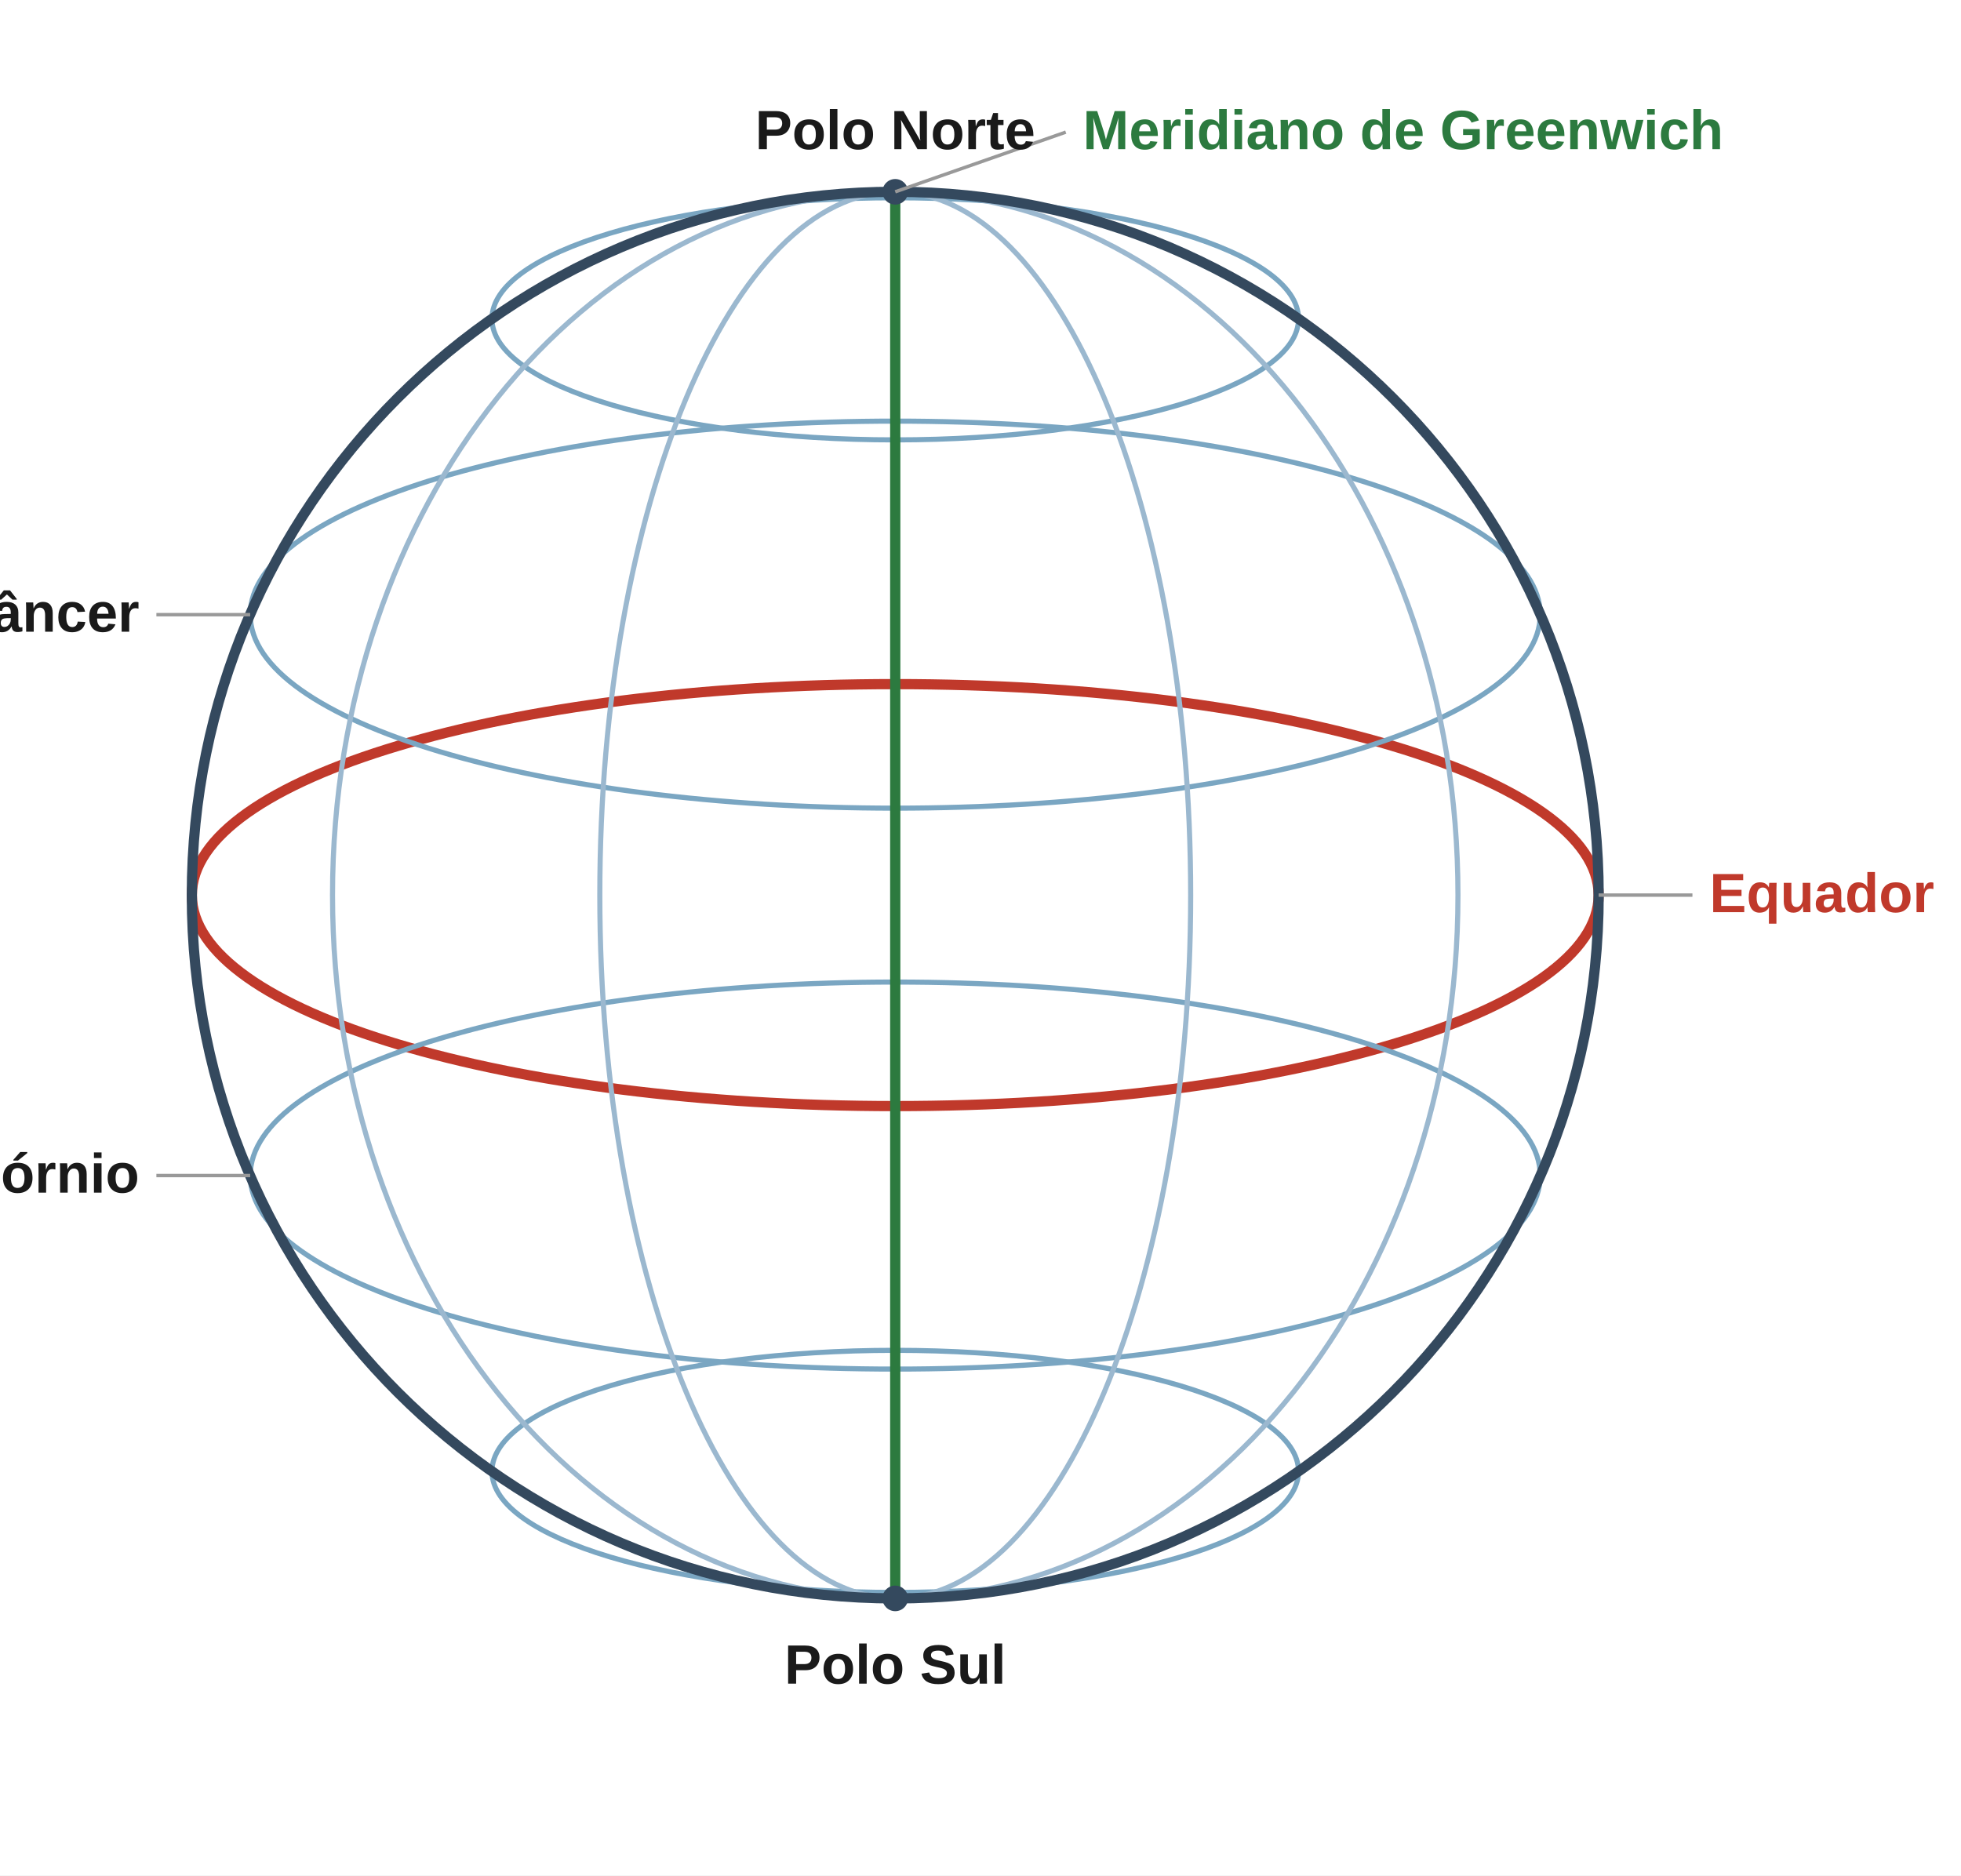
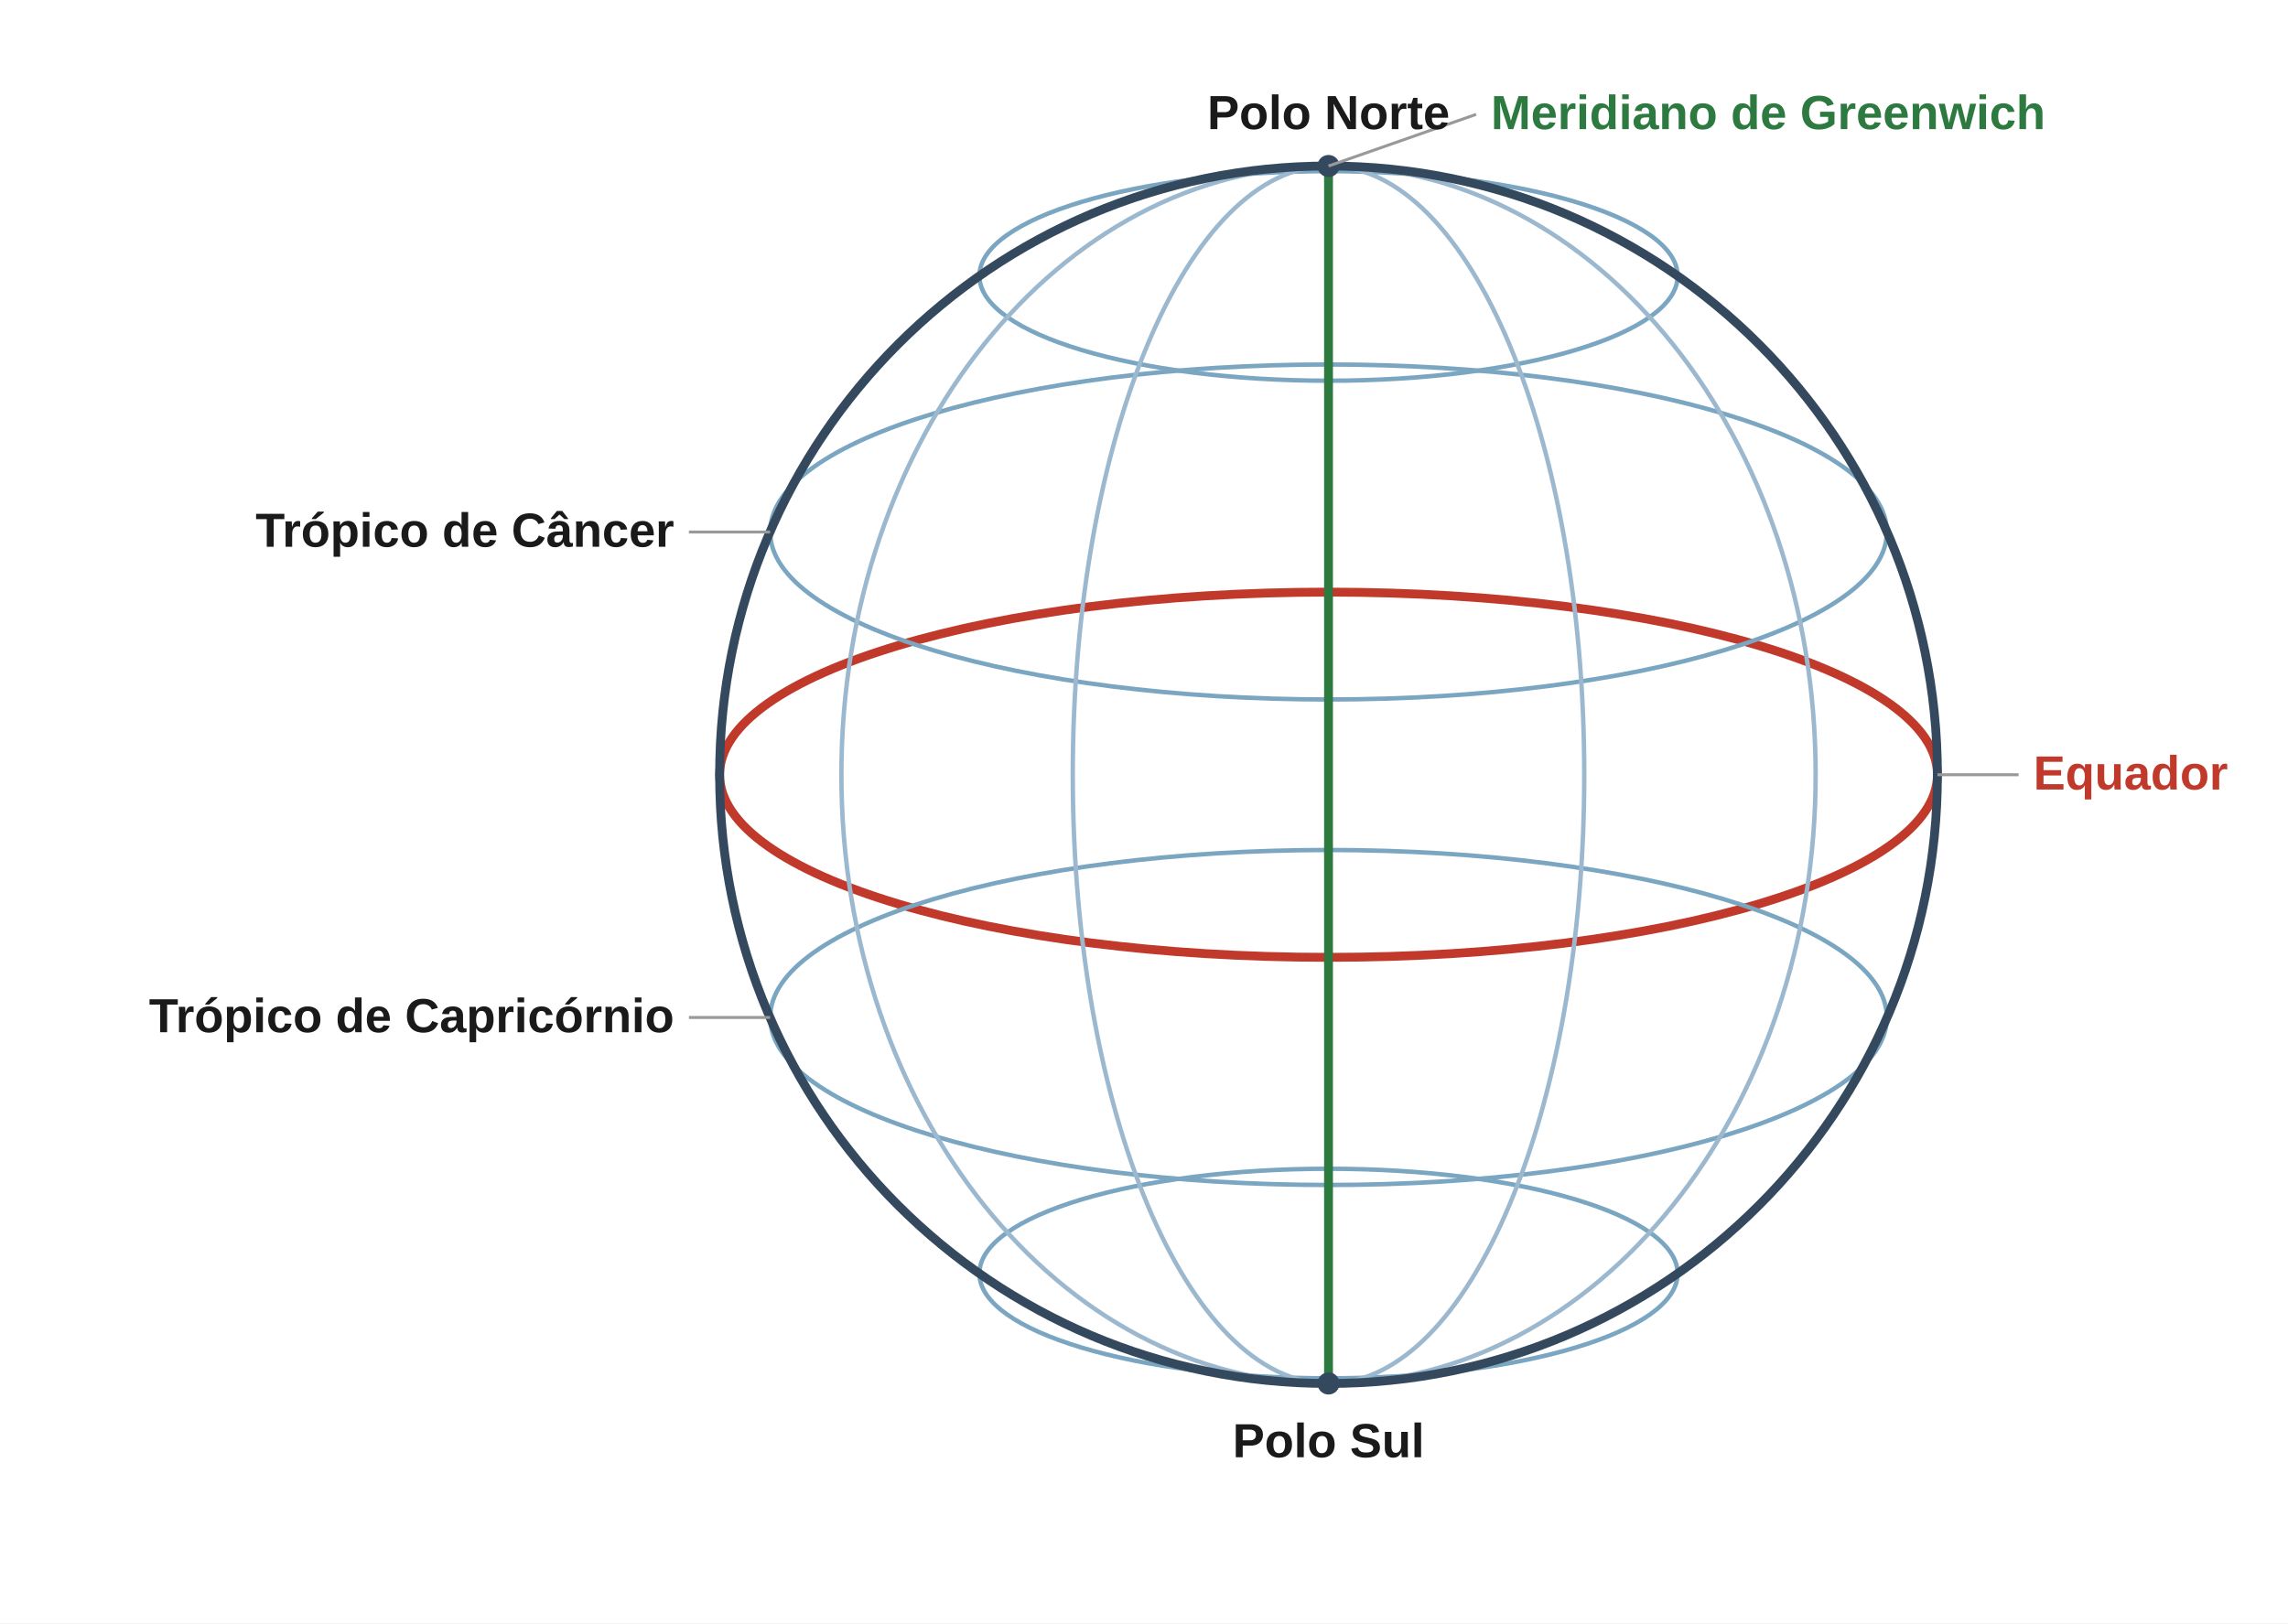
- <svg xmlns="http://www.w3.org/2000/svg" viewBox="0 0 460 440" role="img">
-   <rect width="100%" height="100%" fill="#fff" />
+ <svg xmlns="http://www.w3.org/2000/svg" viewBox="-150 0 620 440" role="img">
+   <rect x="-150" width="620" height="440" fill="#fff" />
  <ellipse cx="210" cy="210.0" rx="165.0" ry="49.5" fill="none" stroke="#c0392b" stroke-width="2.4" />
  <ellipse cx="210" cy="144.2" rx="151.3" ry="45.4" fill="none" stroke="#7aa6c2" stroke-width="1.2" />
  <ellipse cx="210" cy="275.8" rx="151.3" ry="45.4" fill="none" stroke="#7aa6c2" stroke-width="1.2" />
  <ellipse cx="210" cy="74.8" rx="94.6" ry="28.4" fill="none" stroke="#7aa6c2" stroke-width="1.2" />
  <ellipse cx="210" cy="345.2" rx="94.6" ry="28.4" fill="none" stroke="#7aa6c2" stroke-width="1.2" />
  <ellipse cx="210" cy="210" rx="69.3" ry="165" fill="none" stroke="#9bb8cf" stroke-width="1.2" />
  <ellipse cx="210" cy="210" rx="132.0" ry="165" fill="none" stroke="#9bb8cf" stroke-width="1.2" />
  <line x1="210" y1="45" x2="210" y2="375" stroke="#2c7a3f" stroke-width="2.4" />
  <circle cx="210" cy="210" r="165" fill="none" stroke="#34495e" stroke-width="2.4" />
  <circle cx="210" cy="45" r="3" fill="#34495e" />
  <circle cx="210" cy="375" r="3" fill="#34495e" />
  <line x1="375" y1="210" x2="397" y2="210" stroke="#999" stroke-width="0.8" />
  <text x="401" y="214" font-family="Arial,Helvetica,sans-serif" font-size="13" font-weight="600" fill="#c0392b" text-anchor="start">Equador</text>
  <line x1="210" y1="45" x2="250" y2="31" stroke="#999" stroke-width="0.8" />
  <text x="254" y="35" font-family="Arial,Helvetica,sans-serif" font-size="13" font-weight="600" fill="#2c7a3f" text-anchor="start">Meridiano de Greenwich</text>
  <line x1="58.685" y1="144.206" x2="36.685" y2="144.206" stroke="#999" stroke-width="0.8" />
  <text x="32.685" y="148.206" font-family="Arial,Helvetica,sans-serif" font-size="13" font-weight="600" fill="#1a1a1a" text-anchor="end">Trópico de Câncer</text>
  <line x1="58.685" y1="275.794" x2="36.685" y2="275.794" stroke="#999" stroke-width="0.8" />
  <text x="32.685" y="279.794" font-family="Arial,Helvetica,sans-serif" font-size="13" font-weight="600" fill="#1a1a1a" text-anchor="end">Trópico de Capricórnio</text>
  <text x="210" y="35" font-family="Arial,Helvetica,sans-serif" font-size="13" font-weight="600" fill="#1a1a1a" text-anchor="middle">Polo Norte</text>
  <text x="210" y="395" font-family="Arial,Helvetica,sans-serif" font-size="13" font-weight="600" fill="#1a1a1a" text-anchor="middle">Polo Sul</text>
</svg>
